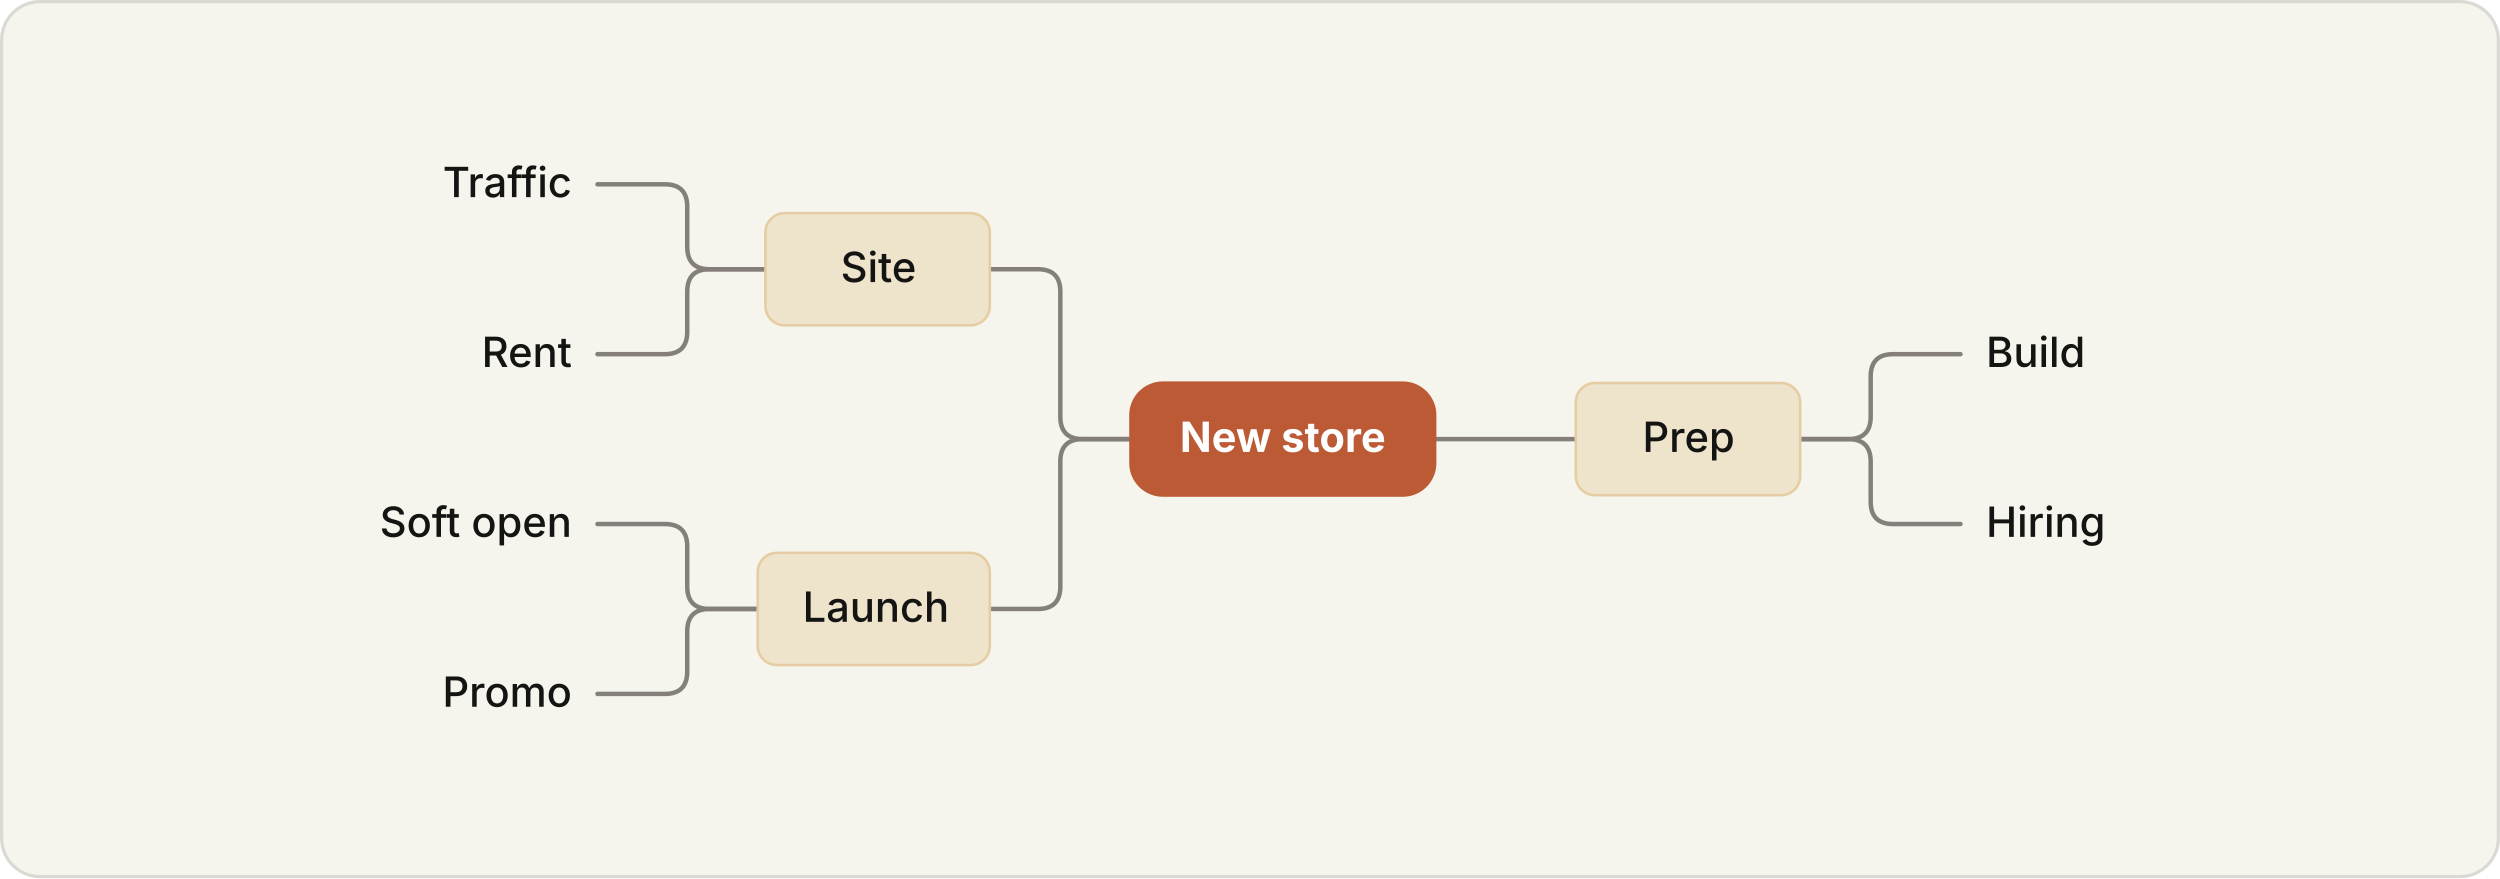
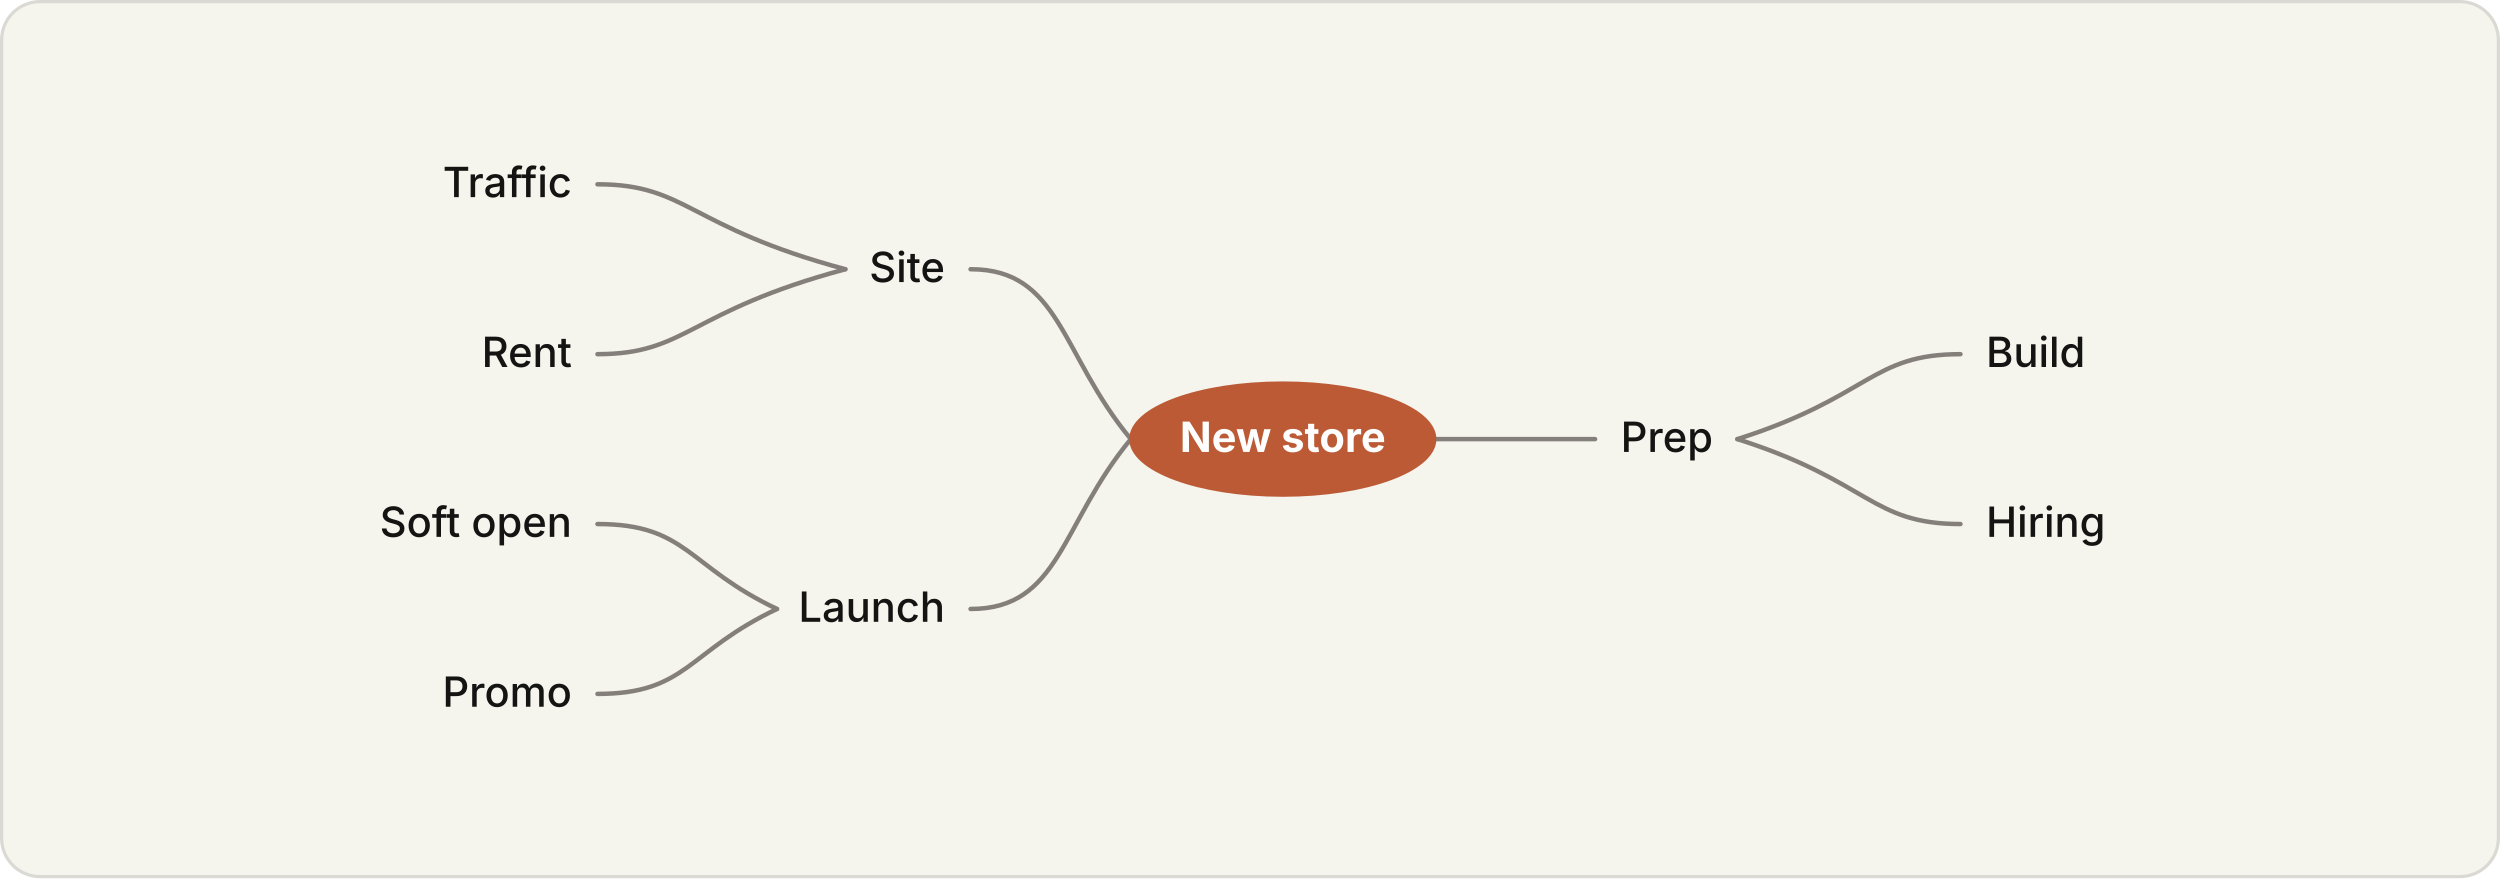
<svg xmlns="http://www.w3.org/2000/svg" width="780" height="274" viewBox="0 0 780 274" font-family="system-ui, -apple-system, BlinkMacSystemFont, &quot;Segoe UI&quot;, &quot;Noto Sans SC&quot;, &quot;Microsoft YaHei&quot;, sans-serif" role="img" lang="en">
  <rect x="0.5" y="0.5" width="779" height="273" rx="12" fill="#f5f4ed" stroke="#dad9d4" />
  <g transform="translate(11 16)">
    <svg width="758" height="242" viewBox="0 0 758 242" data-kchart-anchor-x="389.237548828125" data-kchart-anchor-y="121" font-family="system-ui, -apple-system, BlinkMacSystemFont, &quot;Segoe UI&quot;, &quot;Noto Sans SC&quot;, &quot;Microsoft YaHei&quot;, sans-serif" role="img" aria-labelledby="g-diagram-mindmap-title">
      <g transform="translate(68.5 0)">
-         <path d="M273.32 121 L258.32 121 Q251.32 121 251.32 114 L251.32 75 Q251.32 68 244.32 68 L229.32 68" fill="none" stroke="#847f7a" stroke-width="1.4" stroke-linecap="round" stroke-linejoin="round" data-kc-kind="mindmap" data-kc-node="n1" data-kc-related="[&quot;n1&quot;,&quot;n2&quot;,&quot;n3&quot;]" data-kc-from="n0" data-kc-to="n1" />
-         <path d="M159.32 68 L141.918 68 Q134.918 68 134.918 61 L134.918 48.5 Q134.918 41.5 127.918 41.5 L106.918 41.5" fill="none" stroke="#847f7a" stroke-width="1.4" stroke-linecap="round" stroke-linejoin="round" data-kc-kind="mindmap" data-kc-node="n2" data-kc-related="[&quot;n2&quot;]" data-kc-from="n1" data-kc-to="n2" />
-         <path d="M159.32 68 L141.918 68 Q134.918 68 134.918 75 L134.918 87.5 Q134.918 94.5 127.918 94.5 L106.918 94.5" fill="none" stroke="#847f7a" stroke-width="1.4" stroke-linecap="round" stroke-linejoin="round" data-kc-kind="mindmap" data-kc-node="n3" data-kc-related="[&quot;n3&quot;]" data-kc-from="n1" data-kc-to="n3" />
-         <path d="M368.155 121 L412.155 121" fill="none" stroke="#847f7a" stroke-width="1.4" stroke-linecap="round" stroke-linejoin="round" data-kc-kind="mindmap" data-kc-node="n4" data-kc-related="[&quot;n4&quot;,&quot;n5&quot;,&quot;n6&quot;]" data-kc-from="n0" data-kc-to="n4" />
-         <path d="M482.155 121 L497.155 121 Q504.155 121 504.155 114 L504.155 101.5 Q504.155 94.5 511.155 94.5 L532.155 94.5" fill="none" stroke="#847f7a" stroke-width="1.4" stroke-linecap="round" stroke-linejoin="round" data-kc-kind="mindmap" data-kc-node="n5" data-kc-related="[&quot;n5&quot;]" data-kc-from="n4" data-kc-to="n5" />
-         <path d="M482.155 121 L497.155 121 Q504.155 121 504.155 128 L504.155 140.5 Q504.155 147.5 511.155 147.5 L532.155 147.5" fill="none" stroke="#847f7a" stroke-width="1.4" stroke-linecap="round" stroke-linejoin="round" data-kc-kind="mindmap" data-kc-node="n6" data-kc-related="[&quot;n6&quot;]" data-kc-from="n4" data-kc-to="n6" />
-         <path d="M273.32 121 L258.32 121 Q251.32 121 251.32 128 L251.32 167 Q251.32 174 244.32 174 L229.32 174" fill="none" stroke="#847f7a" stroke-width="1.4" stroke-linecap="round" stroke-linejoin="round" data-kc-kind="mindmap" data-kc-node="n7" data-kc-related="[&quot;n7&quot;,&quot;n8&quot;,&quot;n9&quot;]" data-kc-from="n0" data-kc-to="n7" />
-         <path d="M156.918 174 L141.918 174 Q134.918 174 134.918 167 L134.918 154.5 Q134.918 147.5 127.918 147.5 L106.918 147.5" fill="none" stroke="#847f7a" stroke-width="1.4" stroke-linecap="round" stroke-linejoin="round" data-kc-kind="mindmap" data-kc-node="n8" data-kc-related="[&quot;n8&quot;]" data-kc-from="n7" data-kc-to="n8" />
-         <path d="M156.918 174 L141.918 174 Q134.918 174 134.918 181 L134.918 193.5 Q134.918 200.5 127.918 200.5 L106.918 200.5" fill="none" stroke="#847f7a" stroke-width="1.4" stroke-linecap="round" stroke-linejoin="round" data-kc-kind="mindmap" data-kc-node="n9" data-kc-related="[&quot;n9&quot;]" data-kc-from="n7" data-kc-to="n9" />
-         <rect x="273.32" y="103.5" width="94.834" height="35" rx="10" fill="#bb5a35" stroke="#bb5a35" stroke-width="1" data-kc-kind="mindmap" data-kc-node="n0" data-kc-related="[&quot;n0&quot;,&quot;n1&quot;,&quot;n2&quot;,&quot;n3&quot;,&quot;n4&quot;,&quot;n5&quot;,&quot;n6&quot;,&quot;n7&quot;,&quot;n8&quot;,&quot;n9&quot;]" />
+         <path d="M273.32 121 C251.32 94.5 251.32 68 223.32 68" fill="none" stroke="#847f7a" stroke-width="1.4" stroke-linecap="round" stroke-linejoin="round" data-kc-kind="edge" data-kc-from="n0" data-kc-to="n1" />
+         <path d="M184.247 68 C134.918 54.75 134.918 41.5 106.918 41.5" fill="none" stroke="#847f7a" stroke-width="1.4" stroke-linecap="round" stroke-linejoin="round" data-kc-kind="edge" data-kc-from="n1" data-kc-to="n2" />
+         <path d="M184.247 68 C134.918 81.25 134.918 94.5 106.918 94.5" fill="none" stroke="#847f7a" stroke-width="1.4" stroke-linecap="round" stroke-linejoin="round" data-kc-kind="edge" data-kc-from="n1" data-kc-to="n3" />
+         <path d="M368.155 121 L418.155 121" fill="none" stroke="#847f7a" stroke-width="1.4" stroke-linecap="round" stroke-linejoin="round" data-kc-kind="edge" data-kc-from="n0" data-kc-to="n4" />
+         <path d="M462.567 121 C504.155 107.75 504.155 94.5 532.155 94.5" fill="none" stroke="#847f7a" stroke-width="1.4" stroke-linecap="round" stroke-linejoin="round" data-kc-kind="edge" data-kc-from="n4" data-kc-to="n5" />
+         <path d="M462.567 121 C504.155 134.25 504.155 147.5 532.155 147.5" fill="none" stroke="#847f7a" stroke-width="1.4" stroke-linecap="round" stroke-linejoin="round" data-kc-kind="edge" data-kc-from="n4" data-kc-to="n6" />
+         <path d="M273.32 121 C251.32 147.5 251.32 174 223.32 174" fill="none" stroke="#847f7a" stroke-width="1.4" stroke-linecap="round" stroke-linejoin="round" data-kc-kind="edge" data-kc-from="n0" data-kc-to="n7" />
+         <path d="M162.918 174 C134.918 160.75 134.918 147.5 106.918 147.5" fill="none" stroke="#847f7a" stroke-width="1.4" stroke-linecap="round" stroke-linejoin="round" data-kc-kind="edge" data-kc-from="n7" data-kc-to="n8" />
+         <path d="M162.918 174 C134.918 187.25 134.918 200.5 106.918 200.5" fill="none" stroke="#847f7a" stroke-width="1.4" stroke-linecap="round" stroke-linejoin="round" data-kc-kind="edge" data-kc-from="n7" data-kc-to="n9" />
+         <ellipse cx="320.738" cy="121" rx="47.417" ry="17.5" fill="#bb5a35" stroke="#bb5a35" stroke-width="1" data-kc-kind="node" data-kc-id="n0" />
        <text x="320.738" y="125" text-anchor="middle" font-size="13" font-weight="650" fill="#fefefe" data-kc-kind="mindmap" data-kc-node="n0" data-kc-related="[&quot;n0&quot;,&quot;n1&quot;,&quot;n2&quot;,&quot;n3&quot;,&quot;n4&quot;,&quot;n5&quot;,&quot;n6&quot;,&quot;n7&quot;,&quot;n8&quot;,&quot;n9&quot;]" data-kc-role="label">New store</text>
-         <rect x="159.32" y="50.5" width="70" height="35" rx="6" fill="#eee4cb" stroke="#e6cca2" stroke-width="0.8" data-kc-kind="mindmap" data-kc-node="n1" data-kc-related="[&quot;n1&quot;,&quot;n2&quot;,&quot;n3&quot;]" />
-         <text x="182.783" y="72" text-anchor="start" font-size="13" font-weight="500" fill="#141413" data-kc-kind="mindmap" data-kc-node="n1" data-kc-related="[&quot;n1&quot;,&quot;n2&quot;,&quot;n3&quot;]" data-kc-role="label">Site</text>
+         <text x="215.32" y="72" text-anchor="end" font-size="13" font-weight="500" fill="#141413" data-kc-kind="mindmap" data-kc-node="n1" data-kc-related="[&quot;n1&quot;,&quot;n2&quot;,&quot;n3&quot;]" data-kc-role="label">Site</text>
        <text x="98.918" y="45.5" text-anchor="end" font-size="13" font-weight="500" fill="#141413" data-kc-kind="mindmap" data-kc-node="n2" data-kc-related="[&quot;n2&quot;]" data-kc-role="label">Traffic</text>
        <text x="98.918" y="98.5" text-anchor="end" font-size="13" font-weight="500" fill="#141413" data-kc-kind="mindmap" data-kc-node="n3" data-kc-related="[&quot;n3&quot;]" data-kc-role="label">Rent</text>
-         <rect x="412.155" y="103.5" width="70" height="35" rx="6" fill="#eee4cb" stroke="#e6cca2" stroke-width="0.8" data-kc-kind="mindmap" data-kc-node="n4" data-kc-related="[&quot;n4&quot;,&quot;n5&quot;,&quot;n6&quot;]" />
-         <text x="432.949" y="125" text-anchor="start" font-size="13" font-weight="500" fill="#141413" data-kc-kind="mindmap" data-kc-node="n4" data-kc-related="[&quot;n4&quot;,&quot;n5&quot;,&quot;n6&quot;]" data-kc-role="label">Prep</text>
+         <text x="426.155" y="125" text-anchor="start" font-size="13" font-weight="500" fill="#141413" data-kc-kind="mindmap" data-kc-node="n4" data-kc-related="[&quot;n4&quot;,&quot;n5&quot;,&quot;n6&quot;]" data-kc-role="label">Prep</text>
        <text x="540.155" y="98.5" text-anchor="start" font-size="13" font-weight="500" fill="#141413" data-kc-kind="mindmap" data-kc-node="n5" data-kc-related="[&quot;n5&quot;]" data-kc-role="label">Build</text>
        <text x="540.155" y="151.5" text-anchor="start" font-size="13" font-weight="500" fill="#141413" data-kc-kind="mindmap" data-kc-node="n6" data-kc-related="[&quot;n6&quot;]" data-kc-role="label">Hiring</text>
-         <rect x="156.918" y="156.5" width="72.402" height="35" rx="6" fill="#eee4cb" stroke="#e6cca2" stroke-width="0.8" data-kc-kind="mindmap" data-kc-node="n7" data-kc-related="[&quot;n7&quot;,&quot;n8&quot;,&quot;n9&quot;]" />
-         <text x="170.918" y="178" text-anchor="start" font-size="13" font-weight="500" fill="#141413" data-kc-kind="mindmap" data-kc-node="n7" data-kc-related="[&quot;n7&quot;,&quot;n8&quot;,&quot;n9&quot;]" data-kc-role="label">Launch</text>
+         <text x="215.32" y="178" text-anchor="end" font-size="13" font-weight="500" fill="#141413" data-kc-kind="mindmap" data-kc-node="n7" data-kc-related="[&quot;n7&quot;,&quot;n8&quot;,&quot;n9&quot;]" data-kc-role="label">Launch</text>
        <text x="98.918" y="151.5" text-anchor="end" font-size="13" font-weight="500" fill="#141413" data-kc-kind="mindmap" data-kc-node="n8" data-kc-related="[&quot;n8&quot;]" data-kc-role="label">Soft open</text>
        <text x="98.918" y="204.5" text-anchor="end" font-size="13" font-weight="500" fill="#141413" data-kc-kind="mindmap" data-kc-node="n9" data-kc-related="[&quot;n9&quot;]" data-kc-role="label">Promo</text>
      </g>
    </svg>
  </g>
</svg>
